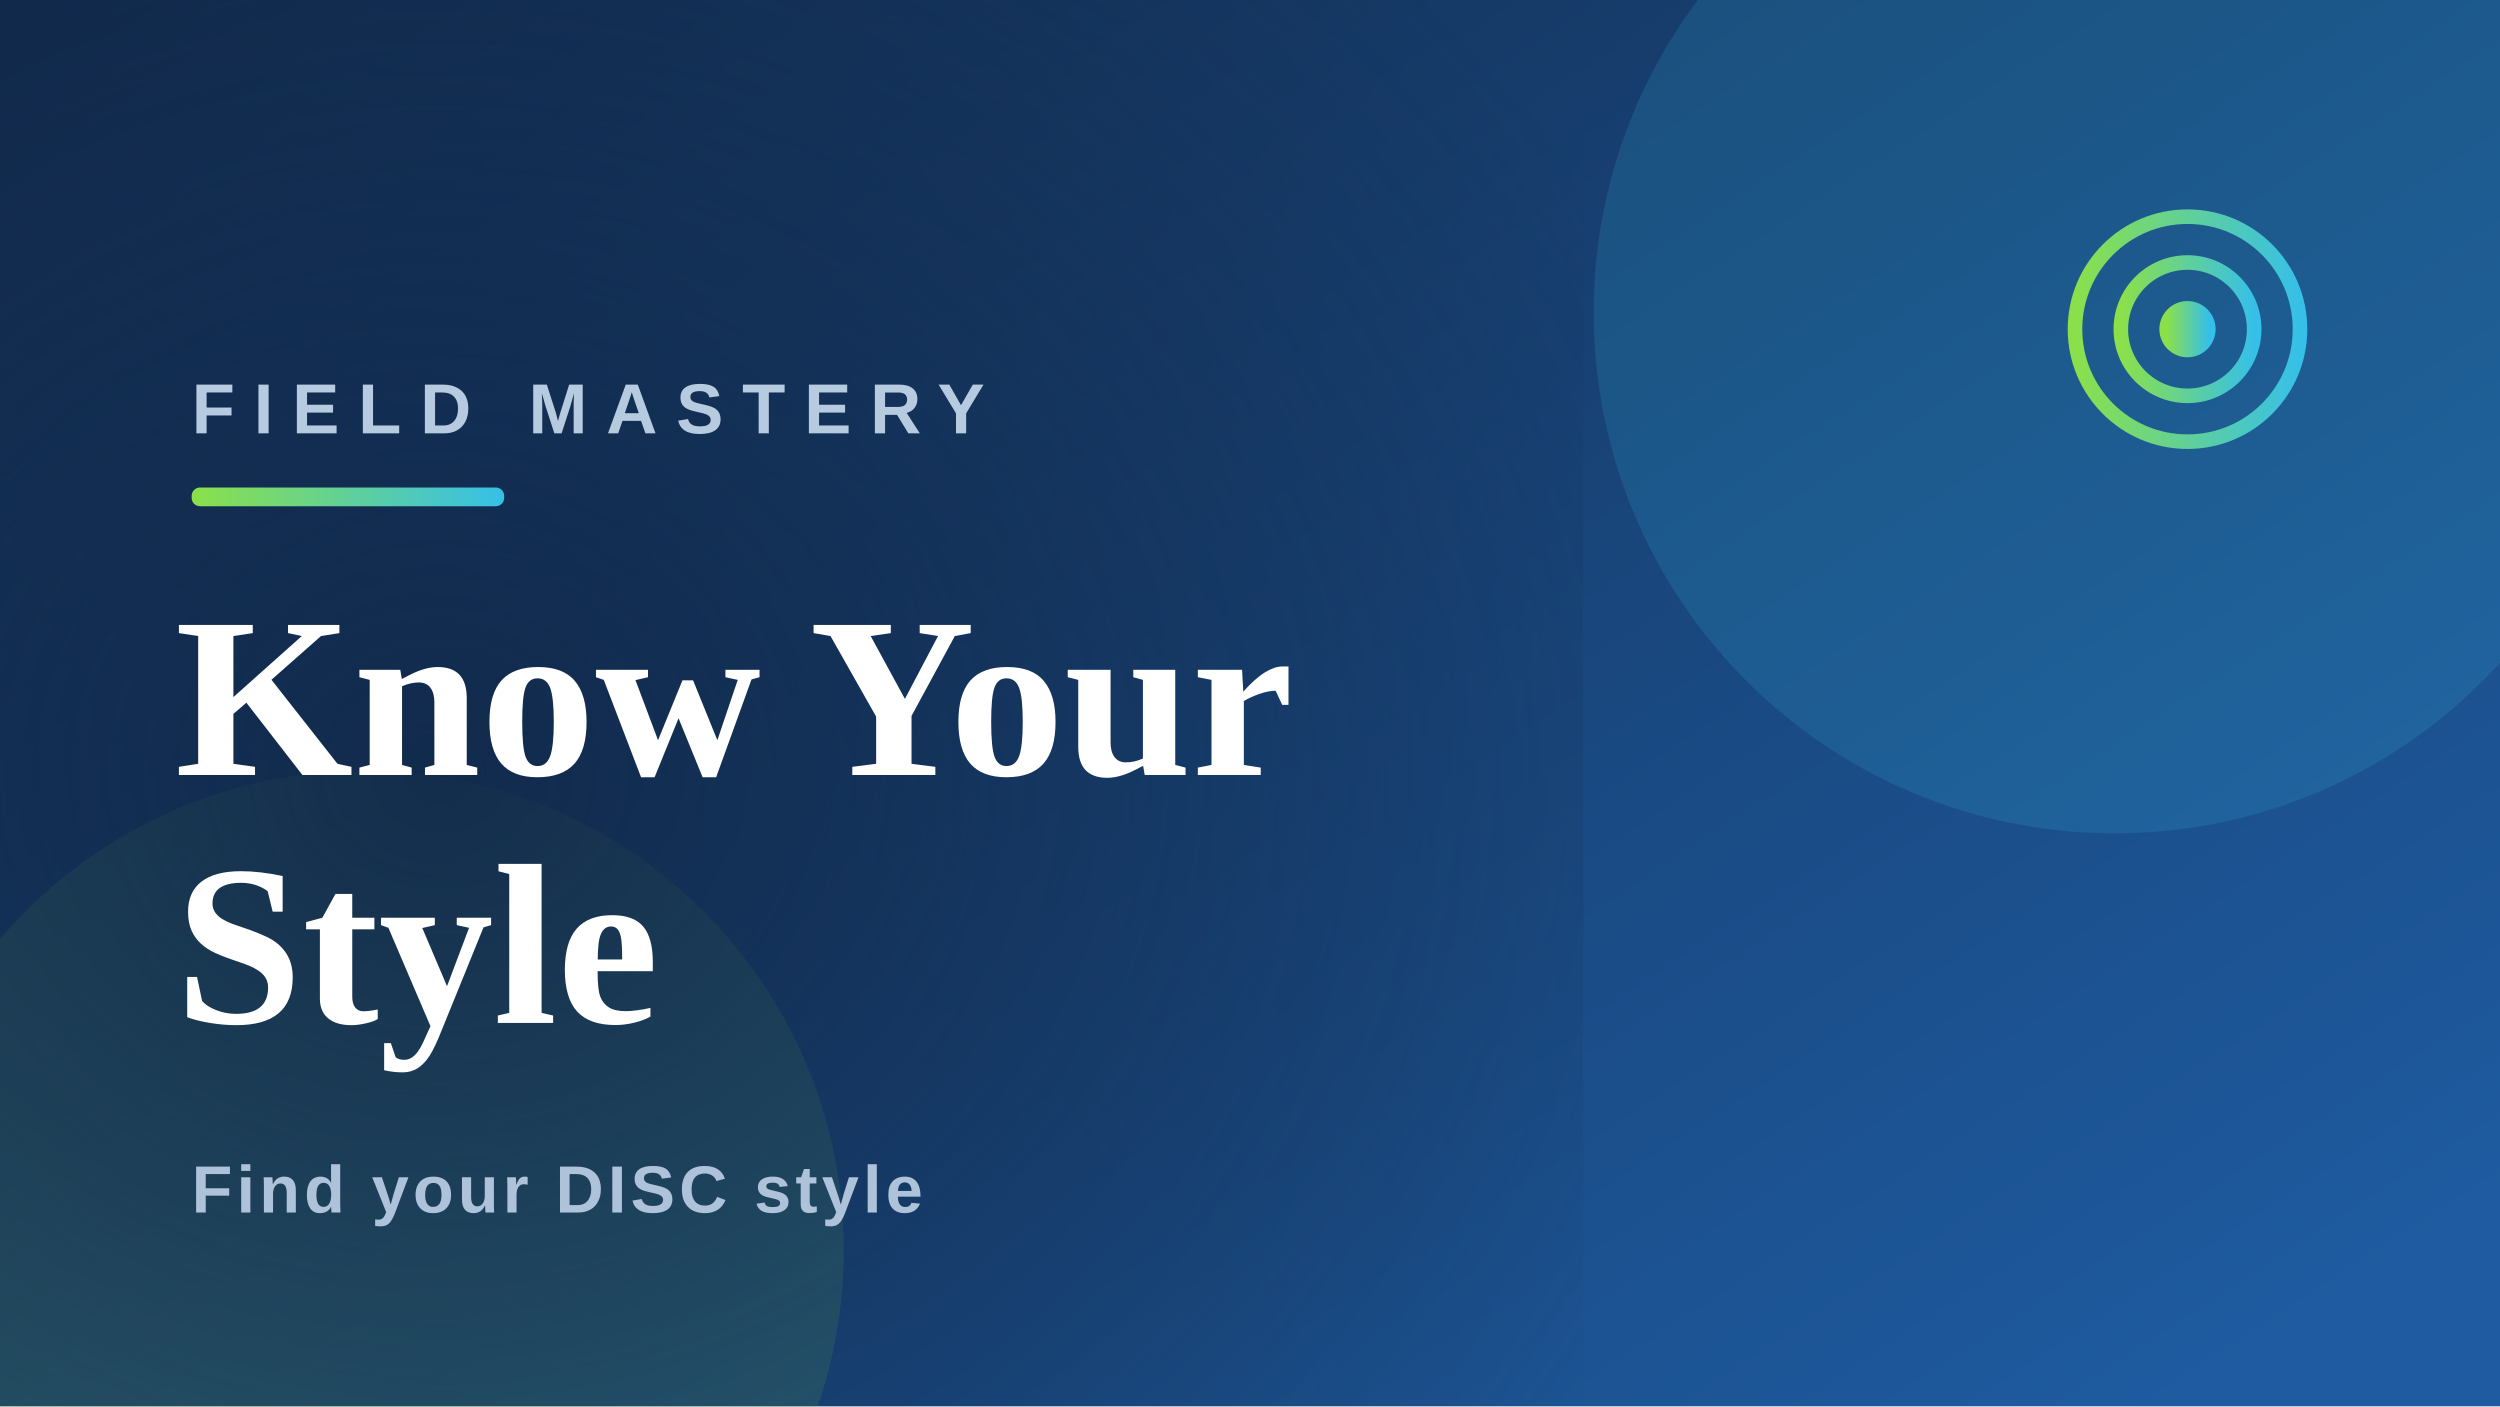
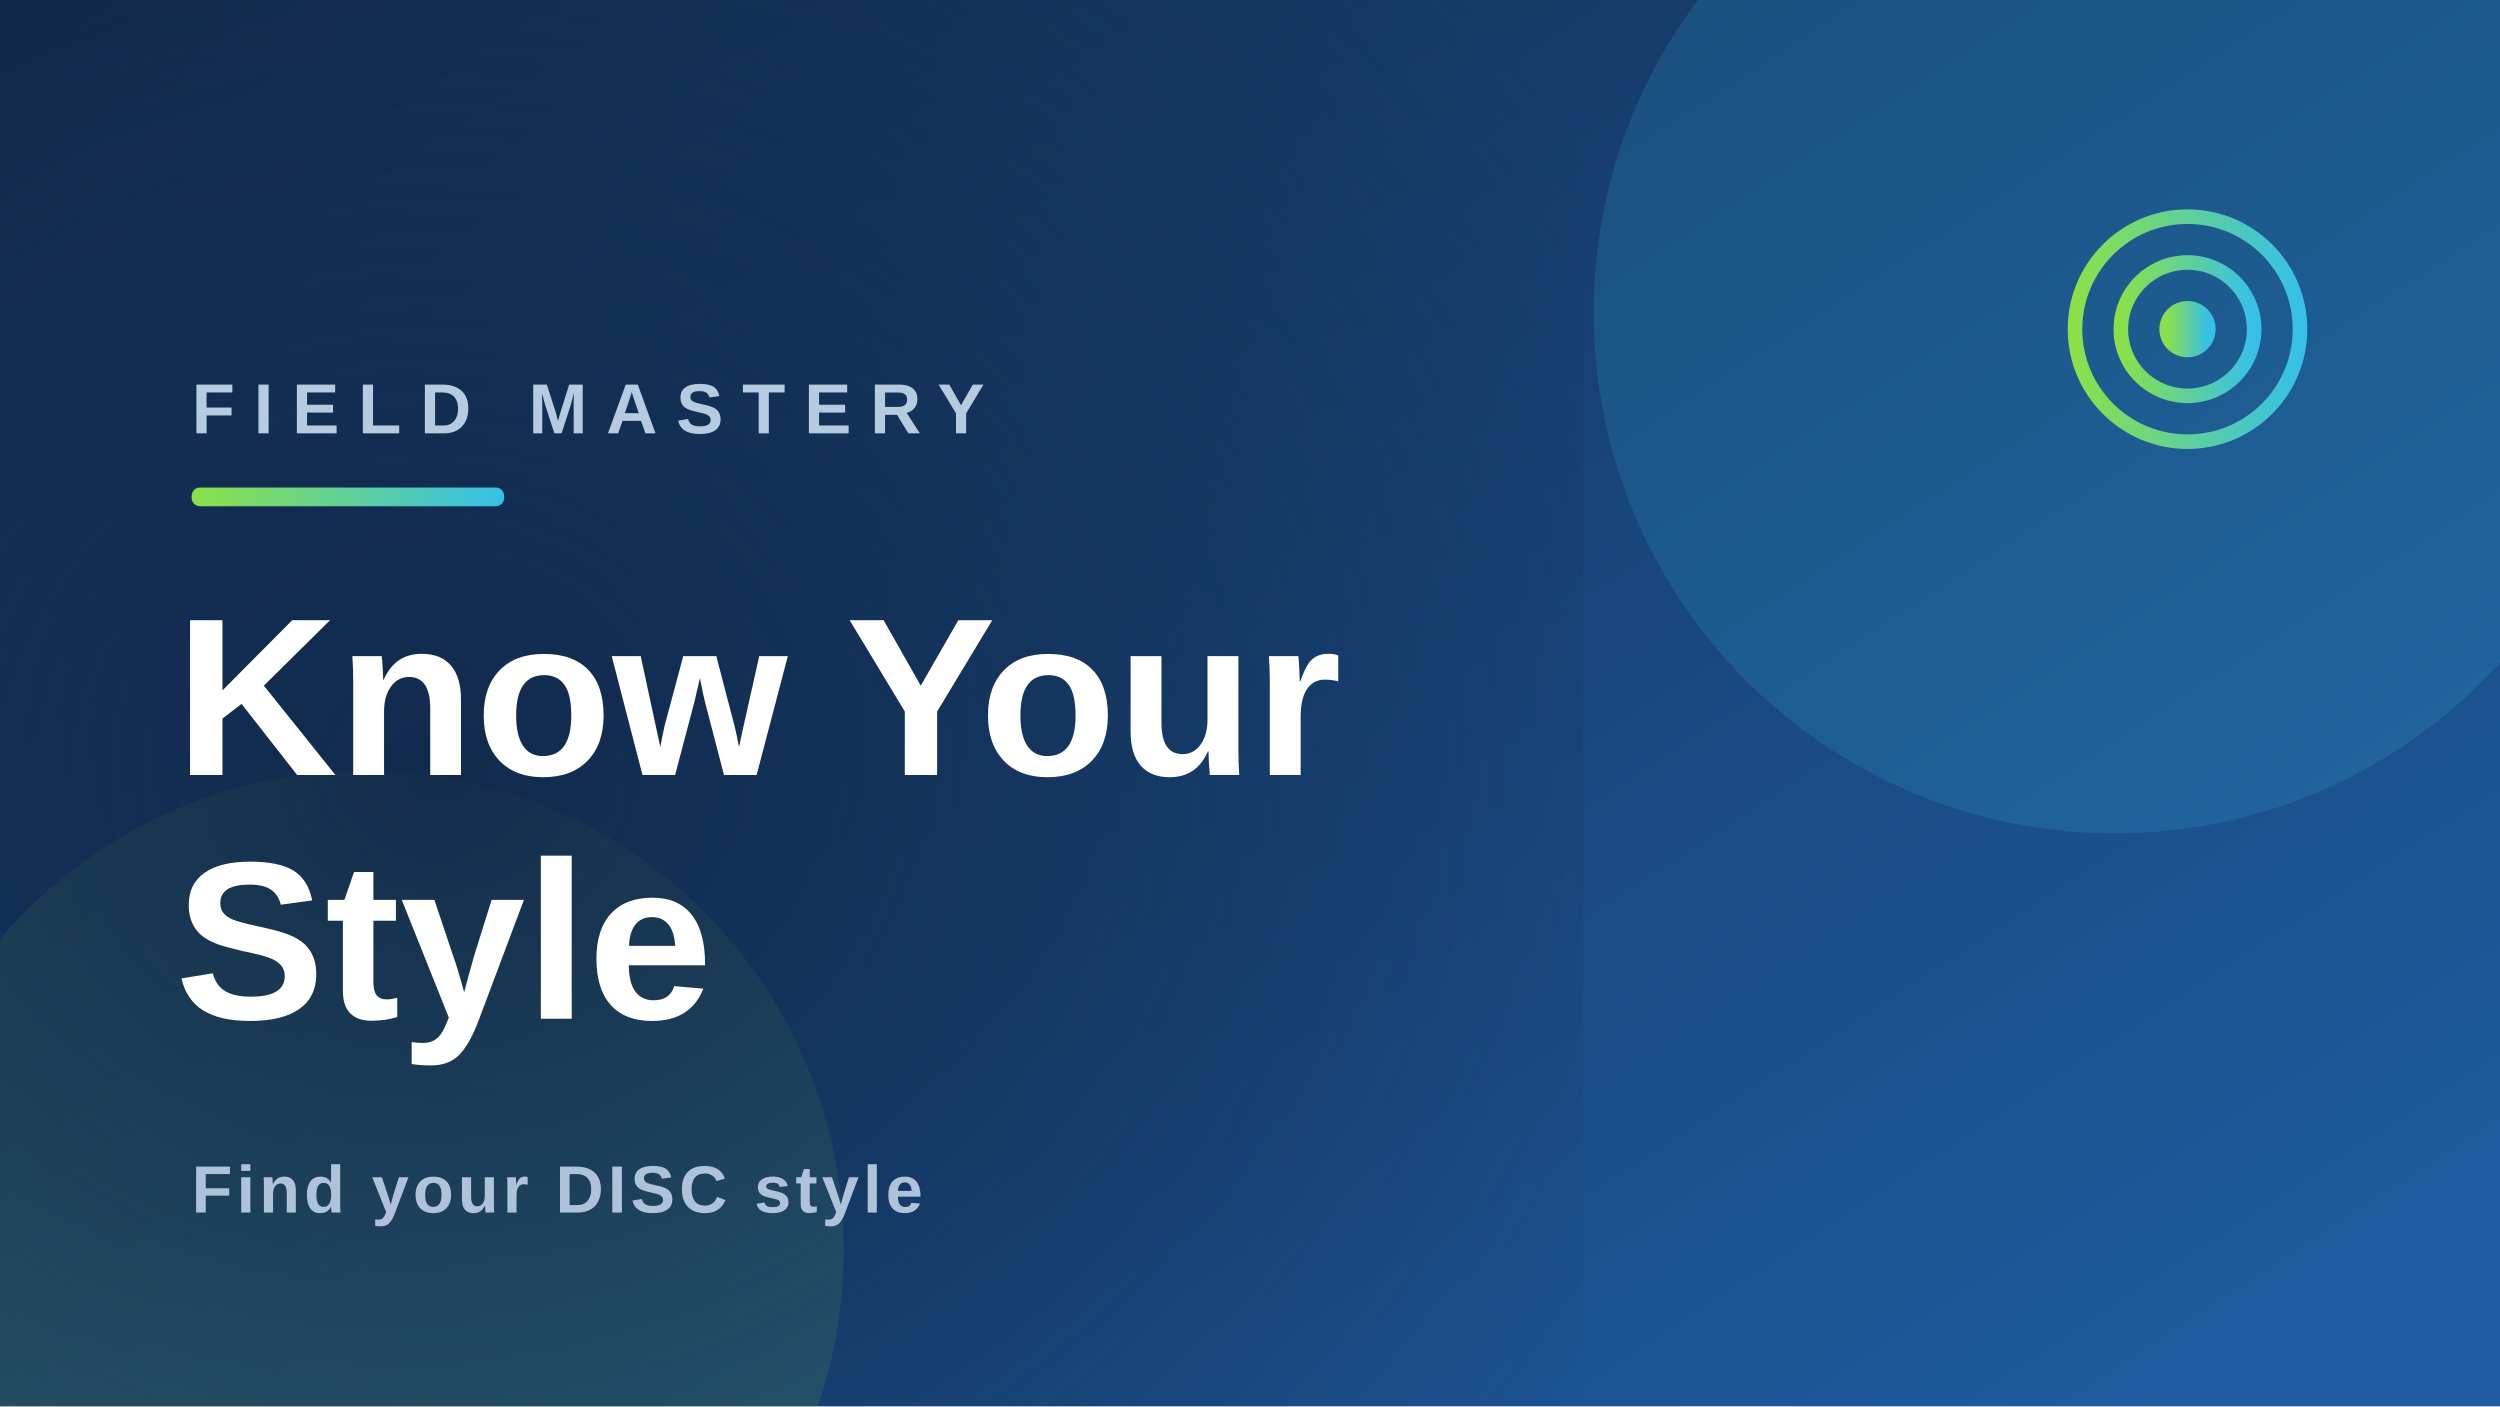
<svg xmlns="http://www.w3.org/2000/svg" viewBox="0 0 1200 675" width="1200" height="675">
  <defs>
    <linearGradient id="bg" x1="0" y1="0" x2="1" y2="0.85">
      <stop offset="0" stop-color="#11294A" />
      <stop offset="1" stop-color="#1E5BA0" />
    </linearGradient>
    <linearGradient id="acc" x1="0" y1="0" x2="1" y2="0">
      <stop offset="0" stop-color="#8BE04A" />
      <stop offset="1" stop-color="#36C0E8" />
    </linearGradient>
    <radialGradient id="shade" cx="0.28" cy="0.55" r="0.85">
      <stop offset="0" stop-color="#11294A" stop-opacity="0.92" />
      <stop offset="1" stop-color="#11294A" stop-opacity="0" />
    </radialGradient>
  </defs>
  <rect width="1200" height="675" fill="url(#bg)" />
  <circle cx="1015" cy="150" r="250" fill="#36C0E8" opacity="0.16" />
  <circle cx="175" cy="600" r="230" fill="#8BE04A" opacity="0.18" />
  <rect width="760" height="675" fill="url(#shade)" />
  <g transform="translate(992,100)" fill="none" stroke="url(#acc)" stroke-width="7">
    <circle cx="58" cy="58" r="54" />
    <circle cx="58" cy="58" r="32" />
    <circle cx="58" cy="58" r="10" fill="url(#acc)" />
  </g>
  <text x="92" y="208" fill="#B6CBE0" font-family="'Helvetica Neue',Arial,sans-serif" font-size="34" font-weight="700" letter-spacing="9">FIELD MASTERY</text>
  <rect x="92" y="234" width="150" height="9" rx="4" fill="url(#acc)" />
-   <text x="84" y="372" fill="#FFFFFF" font-family="Georgia,'Times New Roman',serif" font-size="110" font-weight="700">Know Your</text>
-   <text x="84" y="491" fill="#FFFFFF" font-family="Georgia,'Times New Roman',serif" font-size="110" font-weight="700">Style</text>
+   <text x="84" y="372" fill="#FFFFFF" font-family="'Franklin Gothic Medium','Arial Narrow','Arial Black',Arial,sans-serif" font-size="108" font-weight="700">Know Your</text>
+   <text x="84" y="489" fill="#FFFFFF" font-family="'Franklin Gothic Medium','Arial Narrow','Arial Black',Arial,sans-serif" font-size="108" font-weight="700">Style</text>
  <text x="92" y="582" fill="#AEC2DA" font-family="'Helvetica Neue',Arial,sans-serif" font-size="32" font-weight="600" letter-spacing="2">Find your DISC style</text>
</svg>
